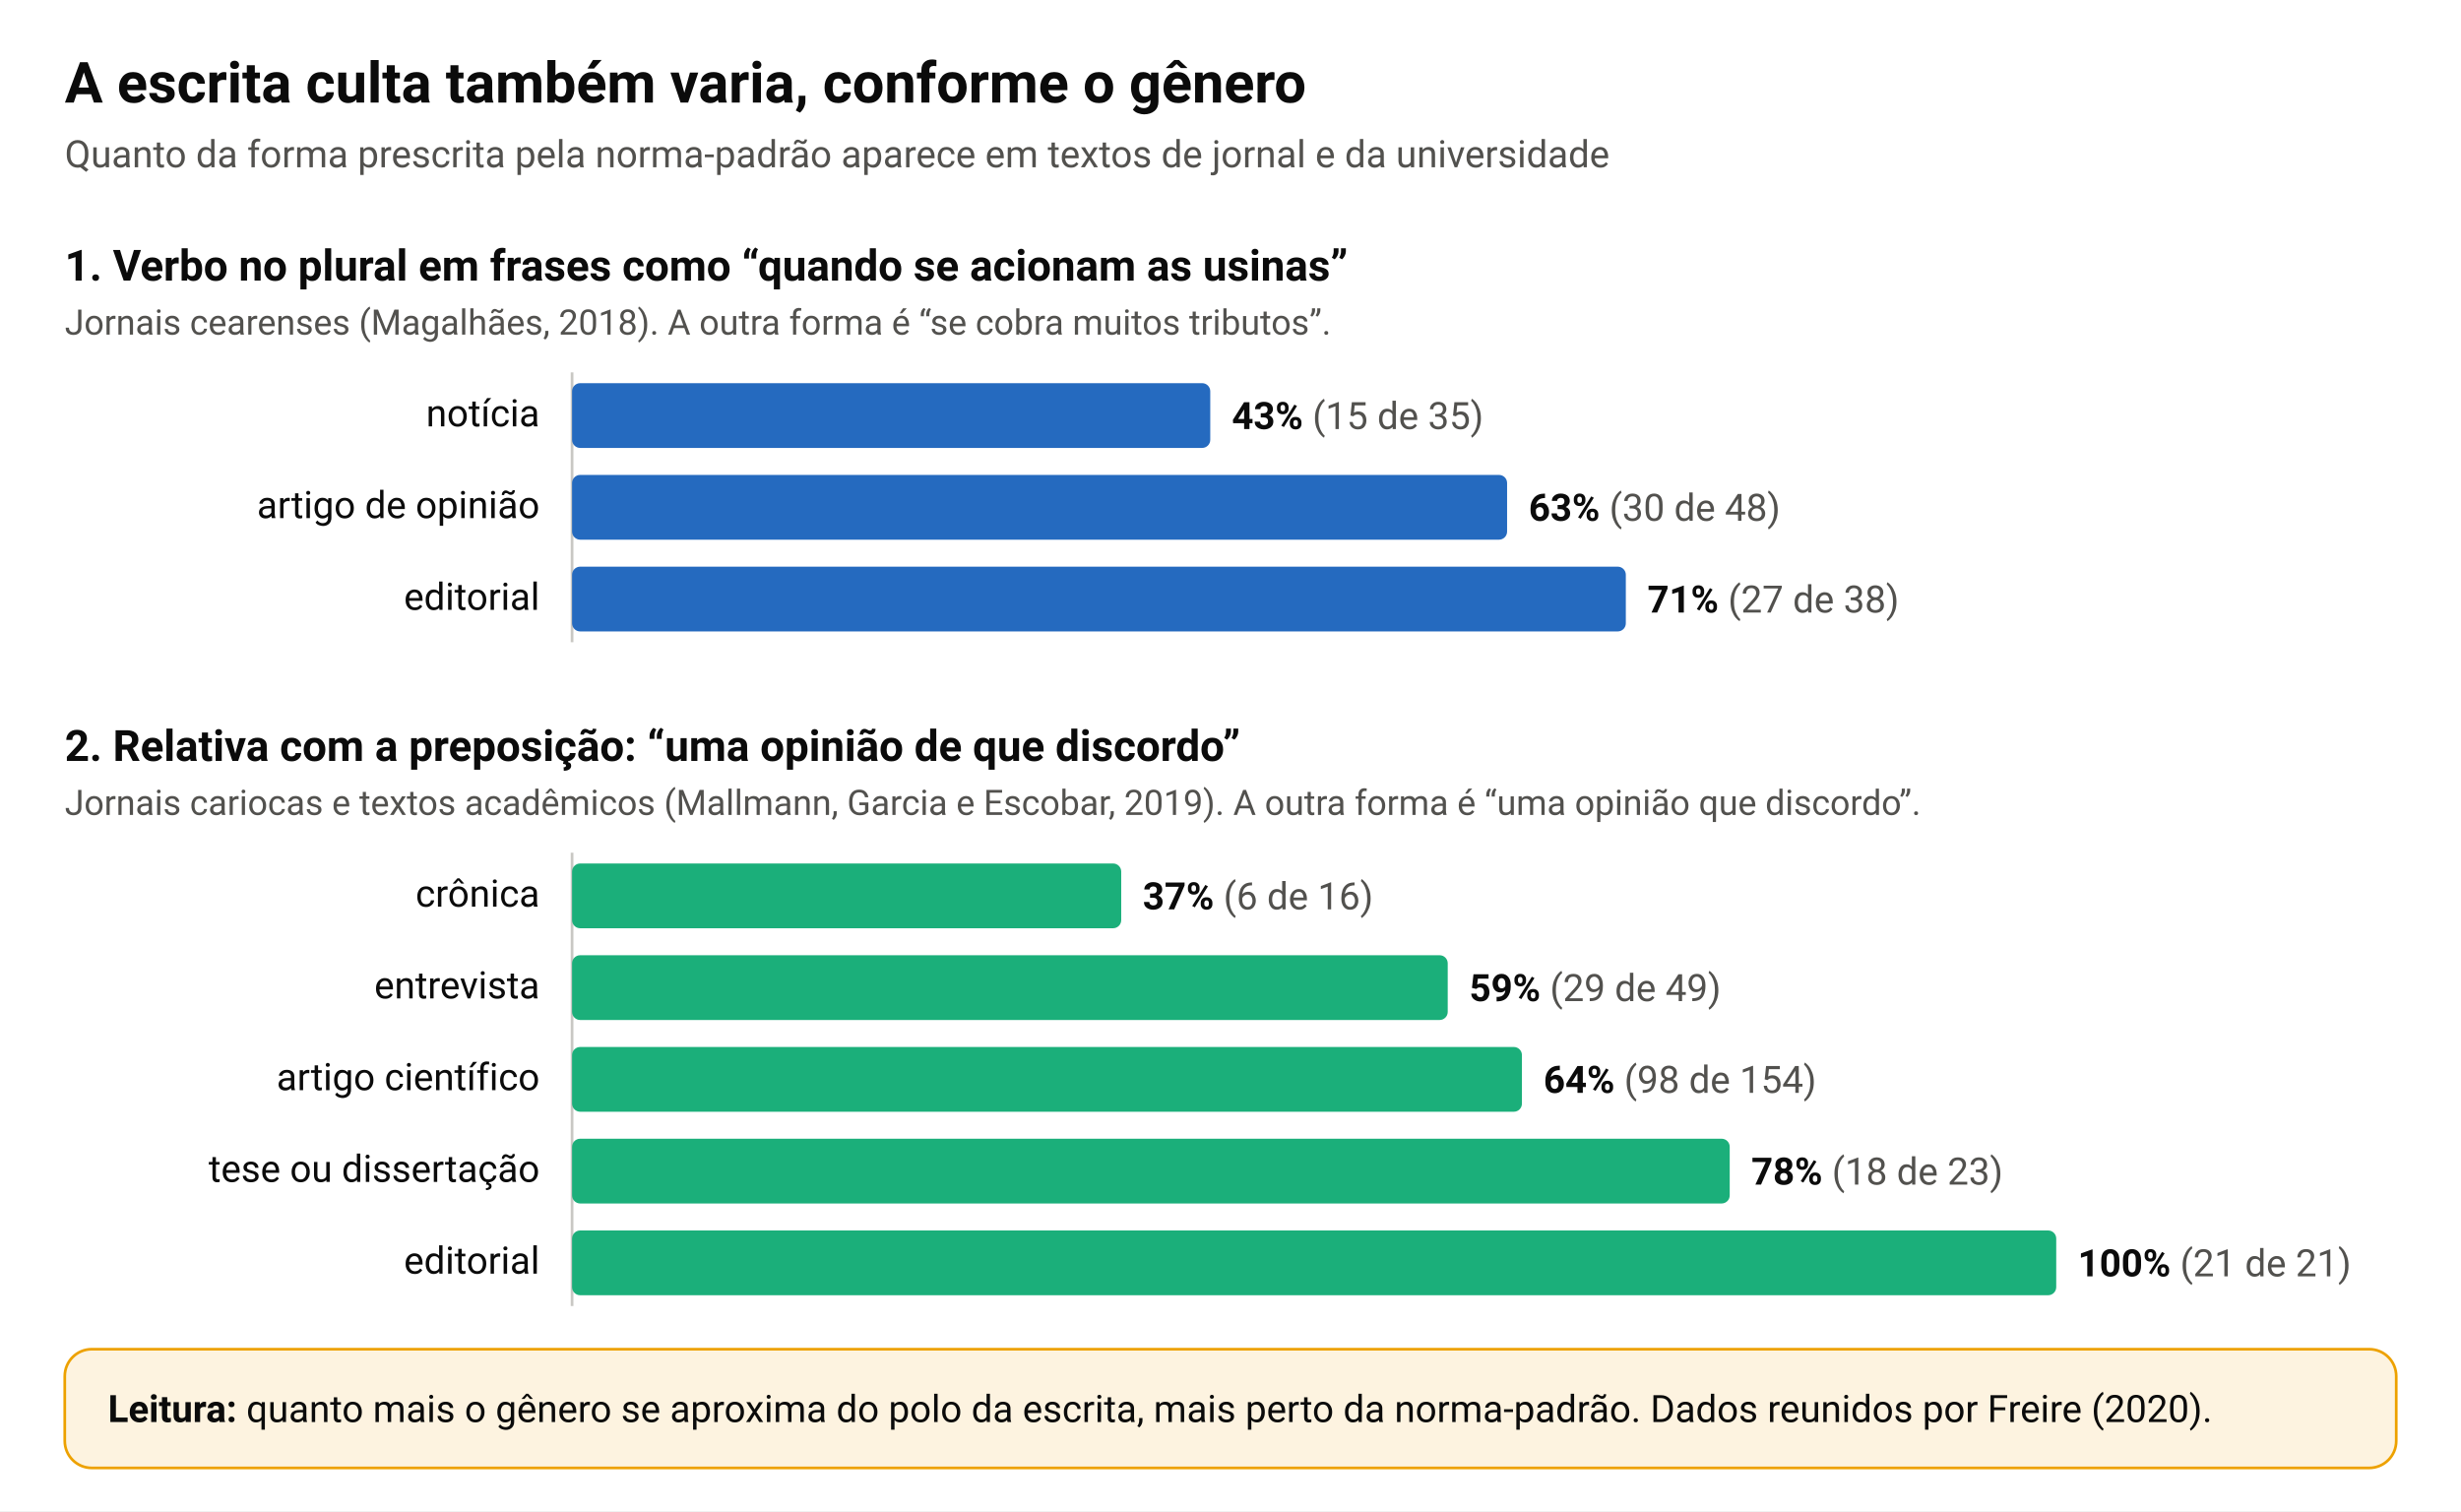
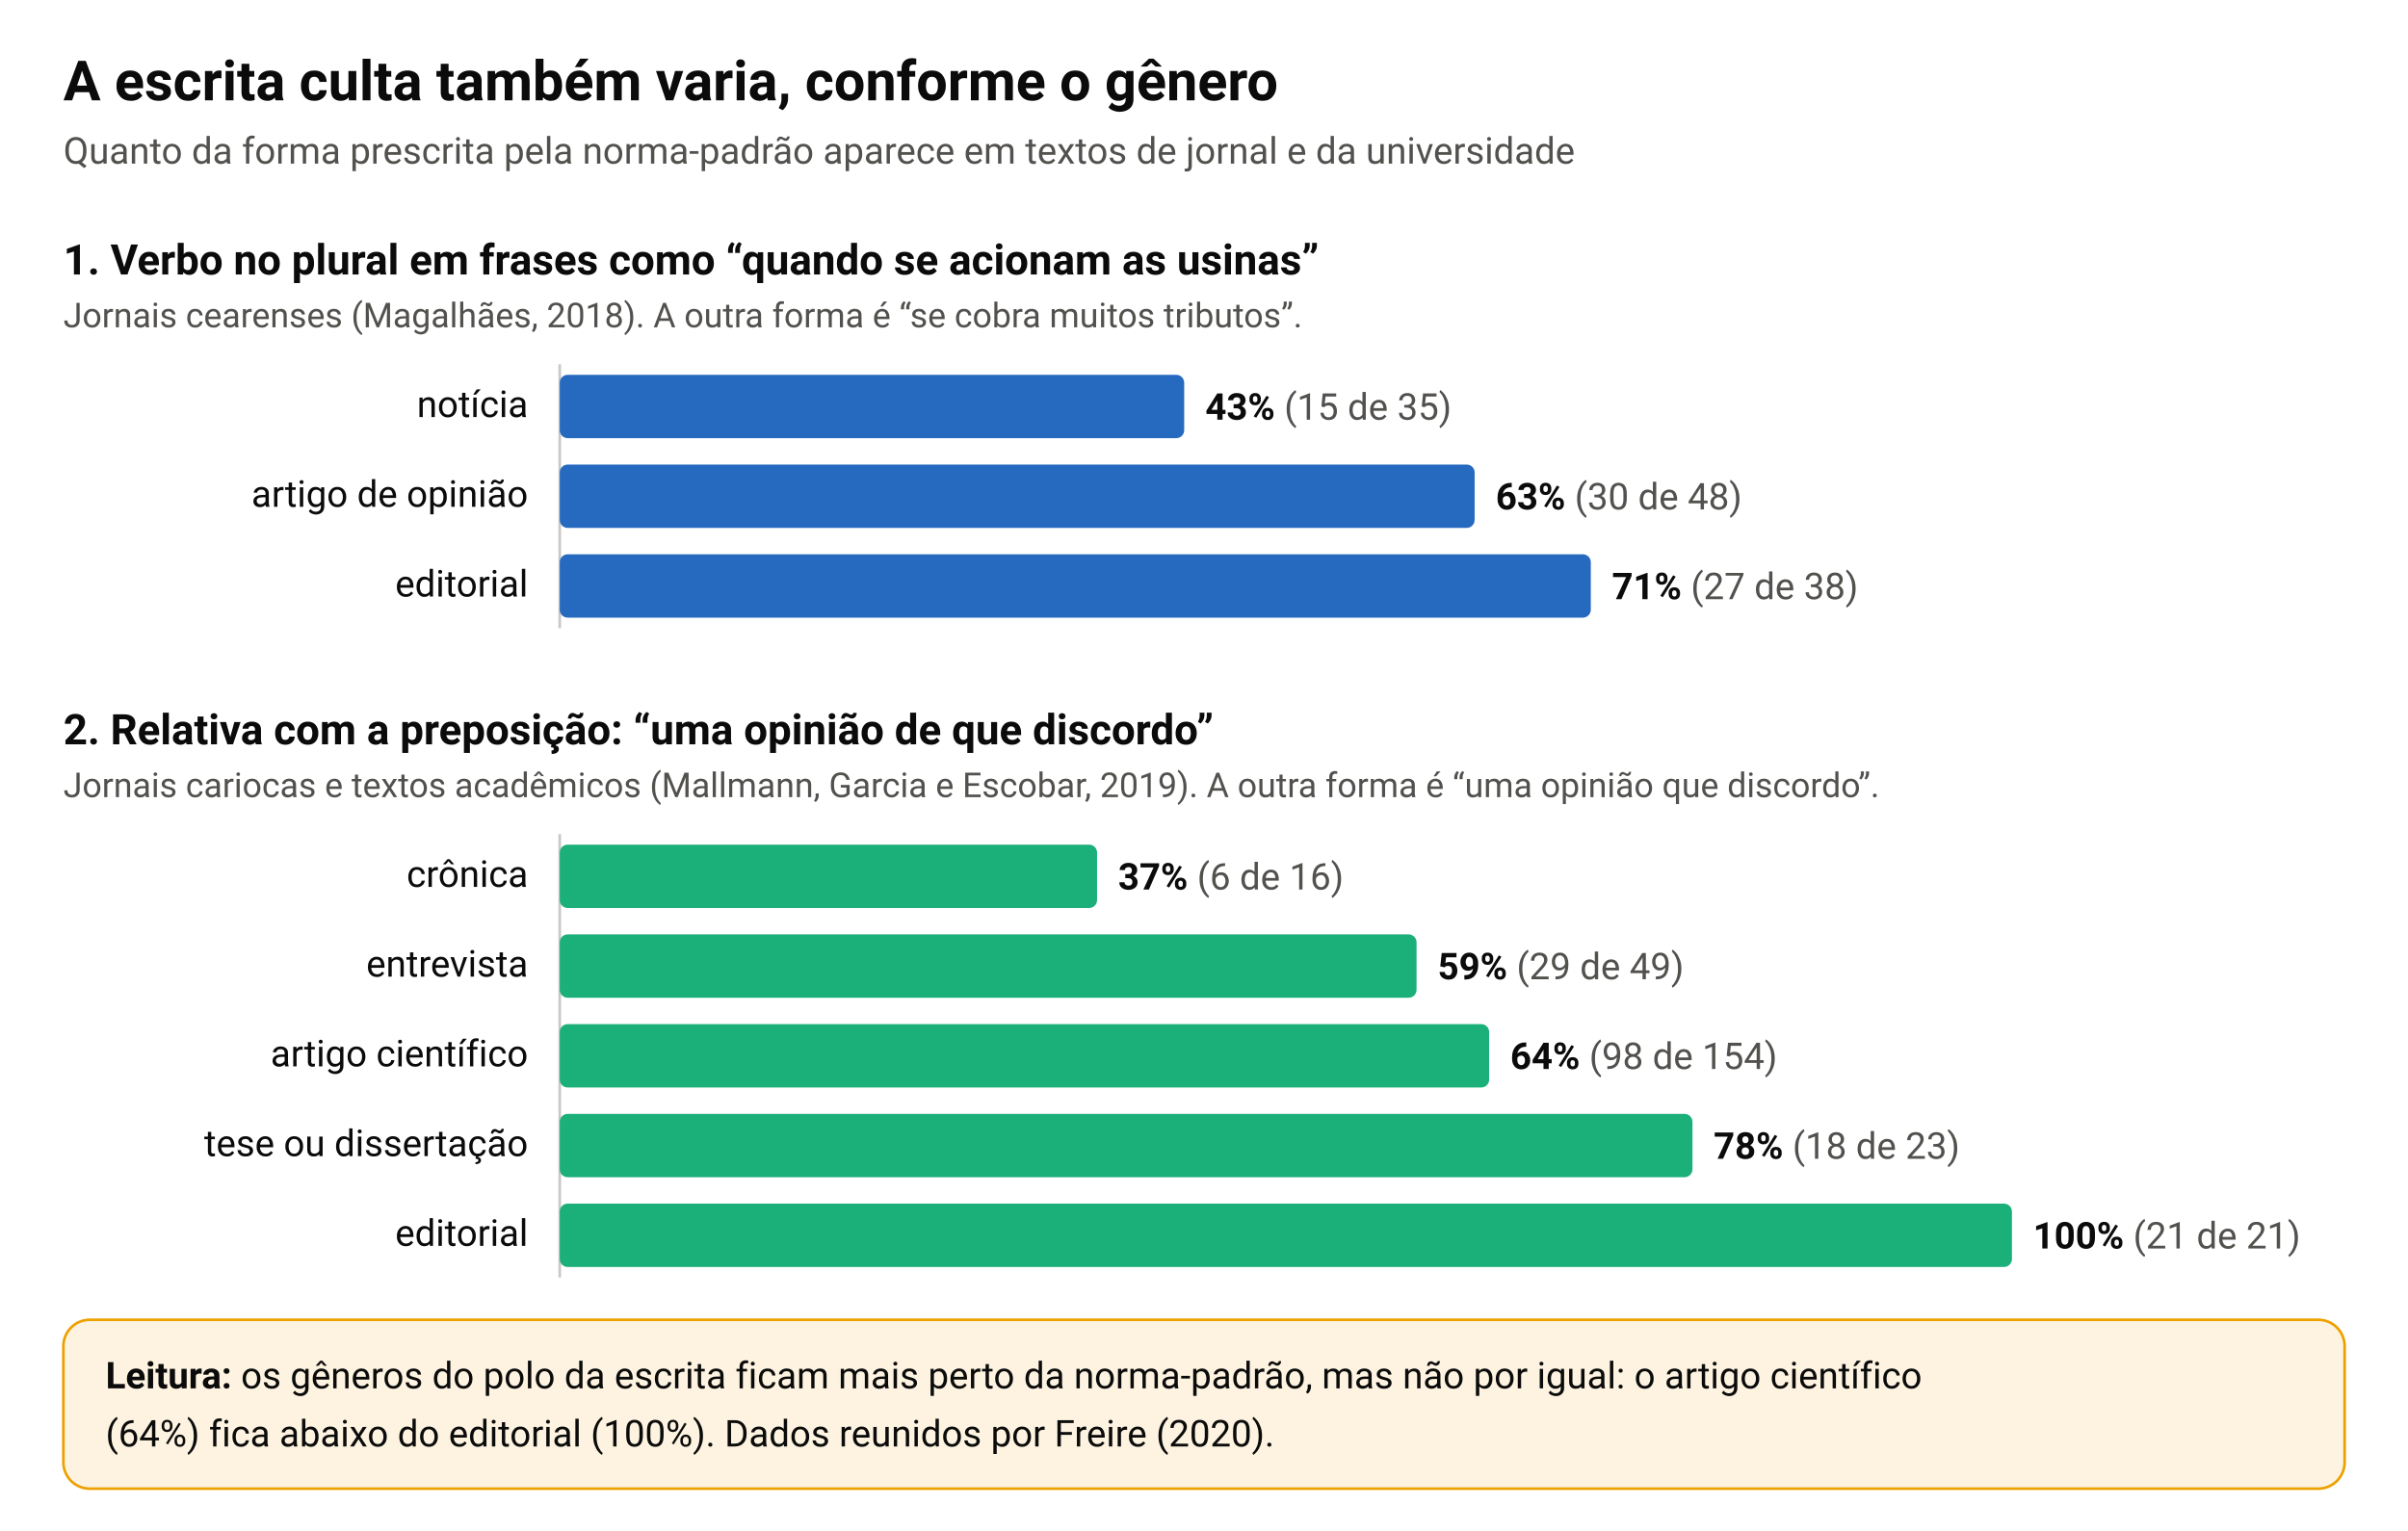
- <svg xmlns="http://www.w3.org/2000/svg" width="912" height="560" viewBox="0 0 912 560" font-family="system-ui, -apple-system, 'Segoe UI', Roboto, 'Helvetica Neue', Arial, sans-serif">
-   <rect width="912" height="560" fill="#ffffff" />
+ <svg xmlns="http://www.w3.org/2000/svg" width="912" height="580" viewBox="0 0 912 580" font-family="system-ui, -apple-system, 'Segoe UI', Roboto, 'Helvetica Neue', Arial, sans-serif">
+   <rect width="912" height="580" fill="#ffffff" />
  <text x="24" y="38" font-size="21" font-weight="700" fill="#0b0b0b">A escrita culta também varia, conforme o gênero</text>
  <text x="24" y="62" font-size="14" fill="#52514e">Quanto da forma prescrita pela norma-padrão aparece em textos de jornal e da universidade</text>
  <text x="24" y="104" font-size="16" font-weight="700" fill="#0b0b0b">1. Verbo no plural em frases como “quando se acionam as usinas”</text>
  <text x="24" y="124" font-size="13" fill="#52514e">Jornais cearenses (Magalhães, 2018). A outra forma é “se cobra muitos tributos”.</text>
  <g font-size="14" fill="#0b0b0b">
    <text x="200" y="158" text-anchor="end">notícia</text>
    <text x="200" y="192" text-anchor="end">artigo de opinião</text>
    <text x="200" y="226" text-anchor="end">editorial</text>
  </g>
  <line x1="212" y1="138" x2="212" y2="238" stroke="#c9c8c4" />
  <g fill="#256abf">
    <rect x="212" y="142" width="236.5" height="24" rx="3" />
    <rect x="212" y="176" width="346.5" height="24" rx="3" />
    <rect x="212" y="210" width="390.5" height="24" rx="3" />
  </g>
  <g font-size="14" font-weight="700" fill="#0b0b0b">
    <text x="456.5" y="159">43% <tspan font-weight="400" fill="#52514e">(15 de 35)</tspan>
    </text>
    <text x="566.5" y="193">63% <tspan font-weight="400" fill="#52514e">(30 de 48)</tspan>
    </text>
    <text x="610.5" y="227">71% <tspan font-weight="400" fill="#52514e">(27 de 38)</tspan>
    </text>
  </g>
  <text x="24" y="282" font-size="16" font-weight="700" fill="#0b0b0b">2. Relativa com a preposição: “uma opinião de que discordo”</text>
  <text x="24" y="302" font-size="13" fill="#52514e">Jornais cariocas e textos acadêmicos (Mallmann, Garcia e Escobar, 2019). A outra forma é “uma opinião que discordo”.</text>
  <g font-size="14" fill="#0b0b0b">
    <text x="200" y="336" text-anchor="end">crônica</text>
    <text x="200" y="370" text-anchor="end">entrevista</text>
    <text x="200" y="404" text-anchor="end">artigo científico</text>
    <text x="200" y="438" text-anchor="end">tese ou dissertação</text>
    <text x="200" y="472" text-anchor="end">editorial</text>
  </g>
  <line x1="212" y1="316" x2="212" y2="484" stroke="#c9c8c4" />
  <g fill="#1baf7a">
    <rect x="212" y="320" width="203.5" height="24" rx="3" />
    <rect x="212" y="354" width="324.5" height="24" rx="3" />
    <rect x="212" y="388" width="352" height="24" rx="3" />
    <rect x="212" y="422" width="429" height="24" rx="3" />
    <rect x="212" y="456" width="550" height="24" rx="3" />
  </g>
  <g font-size="14" font-weight="700" fill="#0b0b0b">
    <text x="423.5" y="337">37% <tspan font-weight="400" fill="#52514e">(6 de 16)</tspan>
    </text>
    <text x="544.5" y="371">59% <tspan font-weight="400" fill="#52514e">(29 de 49)</tspan>
    </text>
    <text x="572" y="405">64% <tspan font-weight="400" fill="#52514e">(98 de 154)</tspan>
    </text>
    <text x="649" y="439">78% <tspan font-weight="400" fill="#52514e">(18 de 23)</tspan>
    </text>
    <text x="770" y="473">100% <tspan font-weight="400" fill="#52514e">(21 de 21)</tspan>
    </text>
  </g>
-   <rect x="24" y="500" width="864" height="44" rx="10" fill="#fdf3e0" stroke="#eda100" />
-   <text x="40" y="527" font-size="14" fill="#0b0b0b">
-     <tspan font-weight="700">Leitura:</tspan> quanto mais o gênero se aproxima do polo da escrita, mais perto da norma-padrão. Dados reunidos por Freire (2020).</text>
+   <rect x="24" y="500" width="864" height="64" rx="10" fill="#fdf3e0" stroke="#eda100" />
+   <text x="40" y="526" font-size="14" fill="#0b0b0b">
+     <tspan font-weight="700">Leitura:</tspan> os gêneros do polo da escrita ficam mais perto da norma-padrão, mas não por igual: o artigo científico</text>
+   <text x="40" y="548" font-size="14" fill="#0b0b0b">(64%) fica abaixo do editorial (100%). Dados reunidos por Freire (2020).</text>
</svg>
